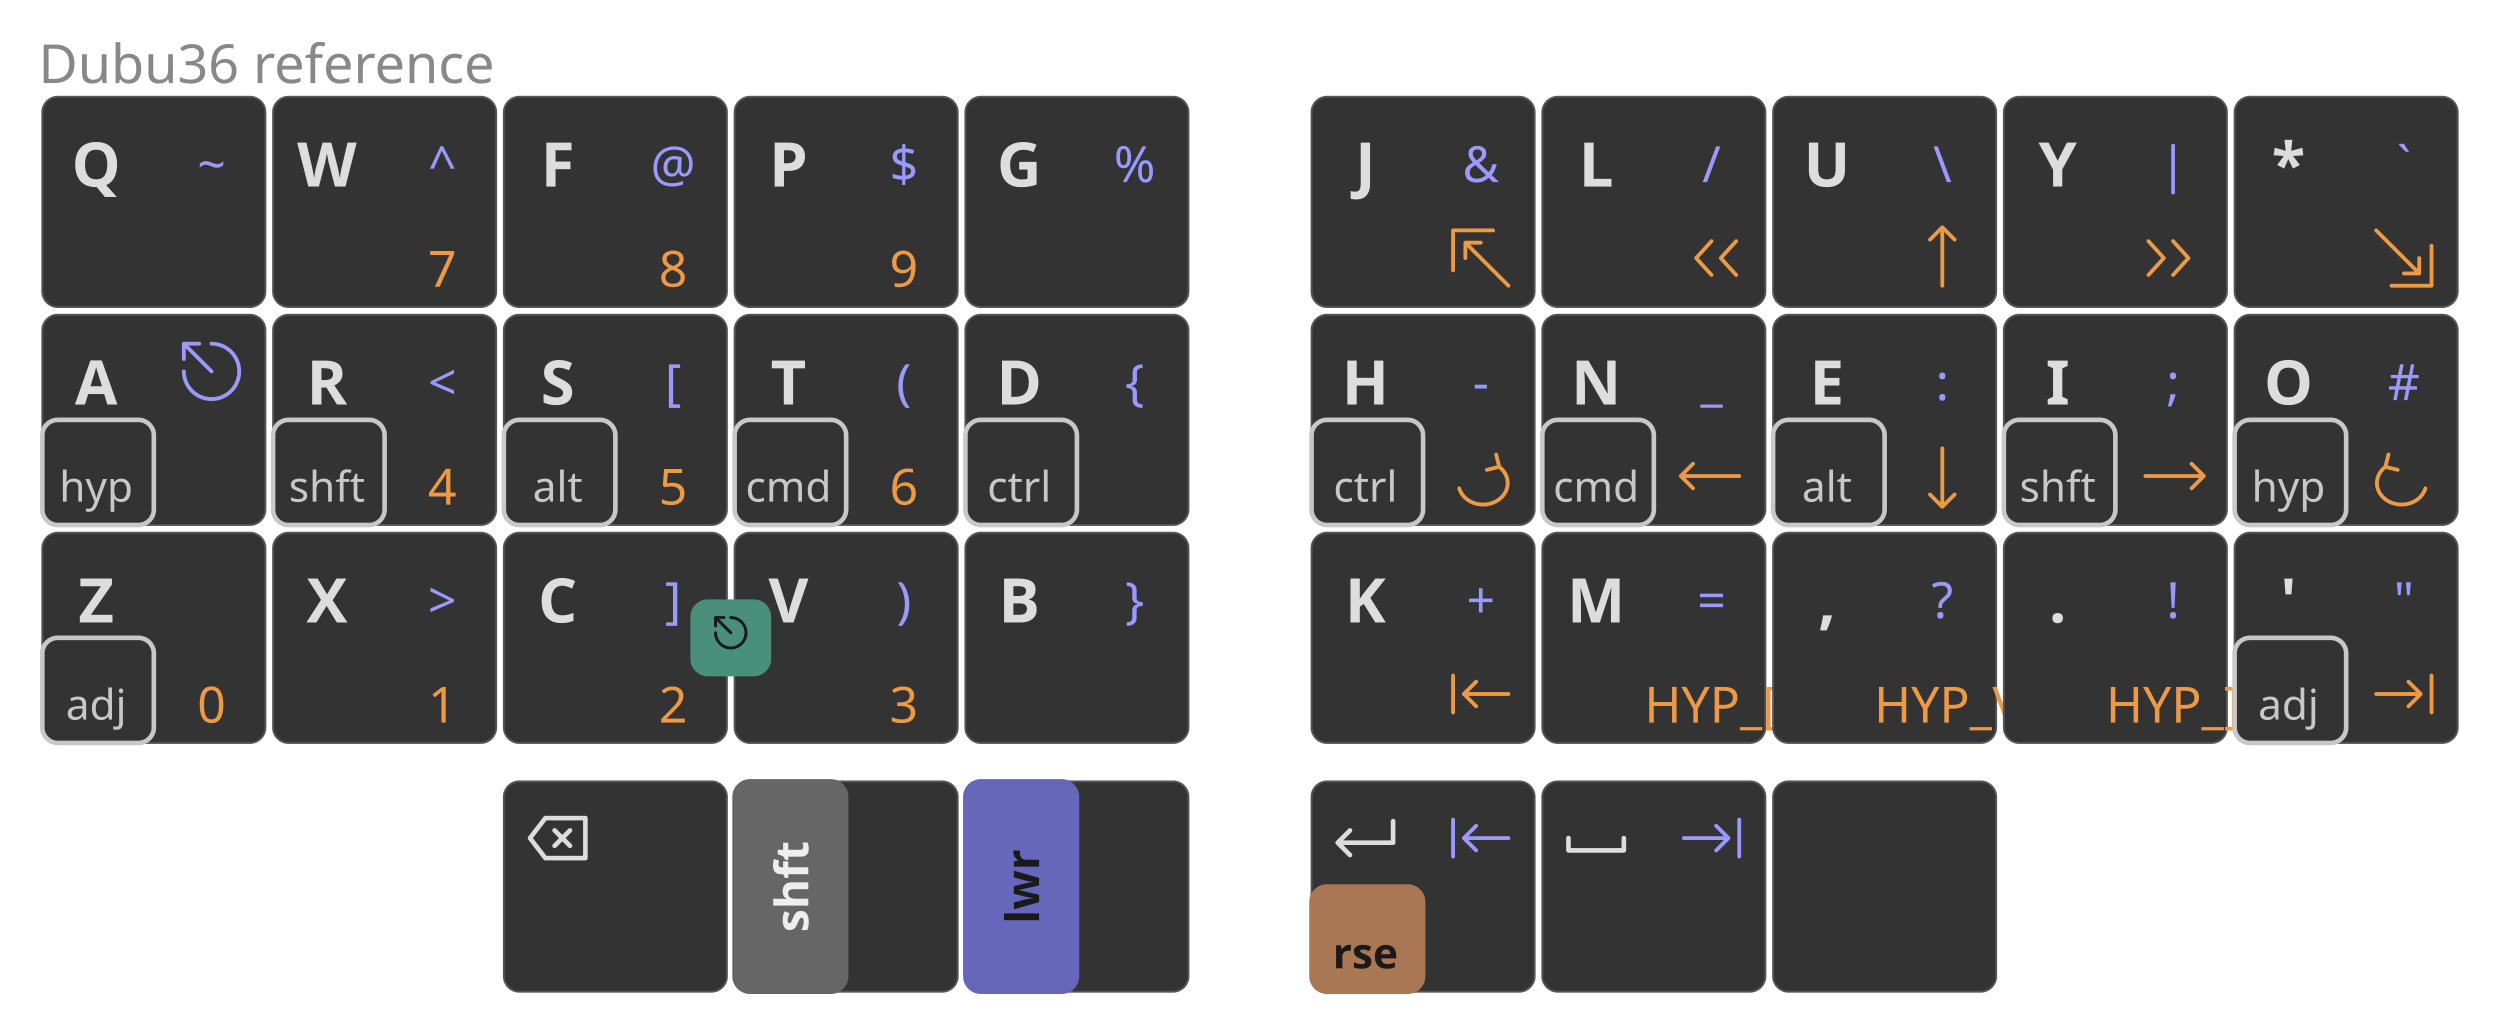
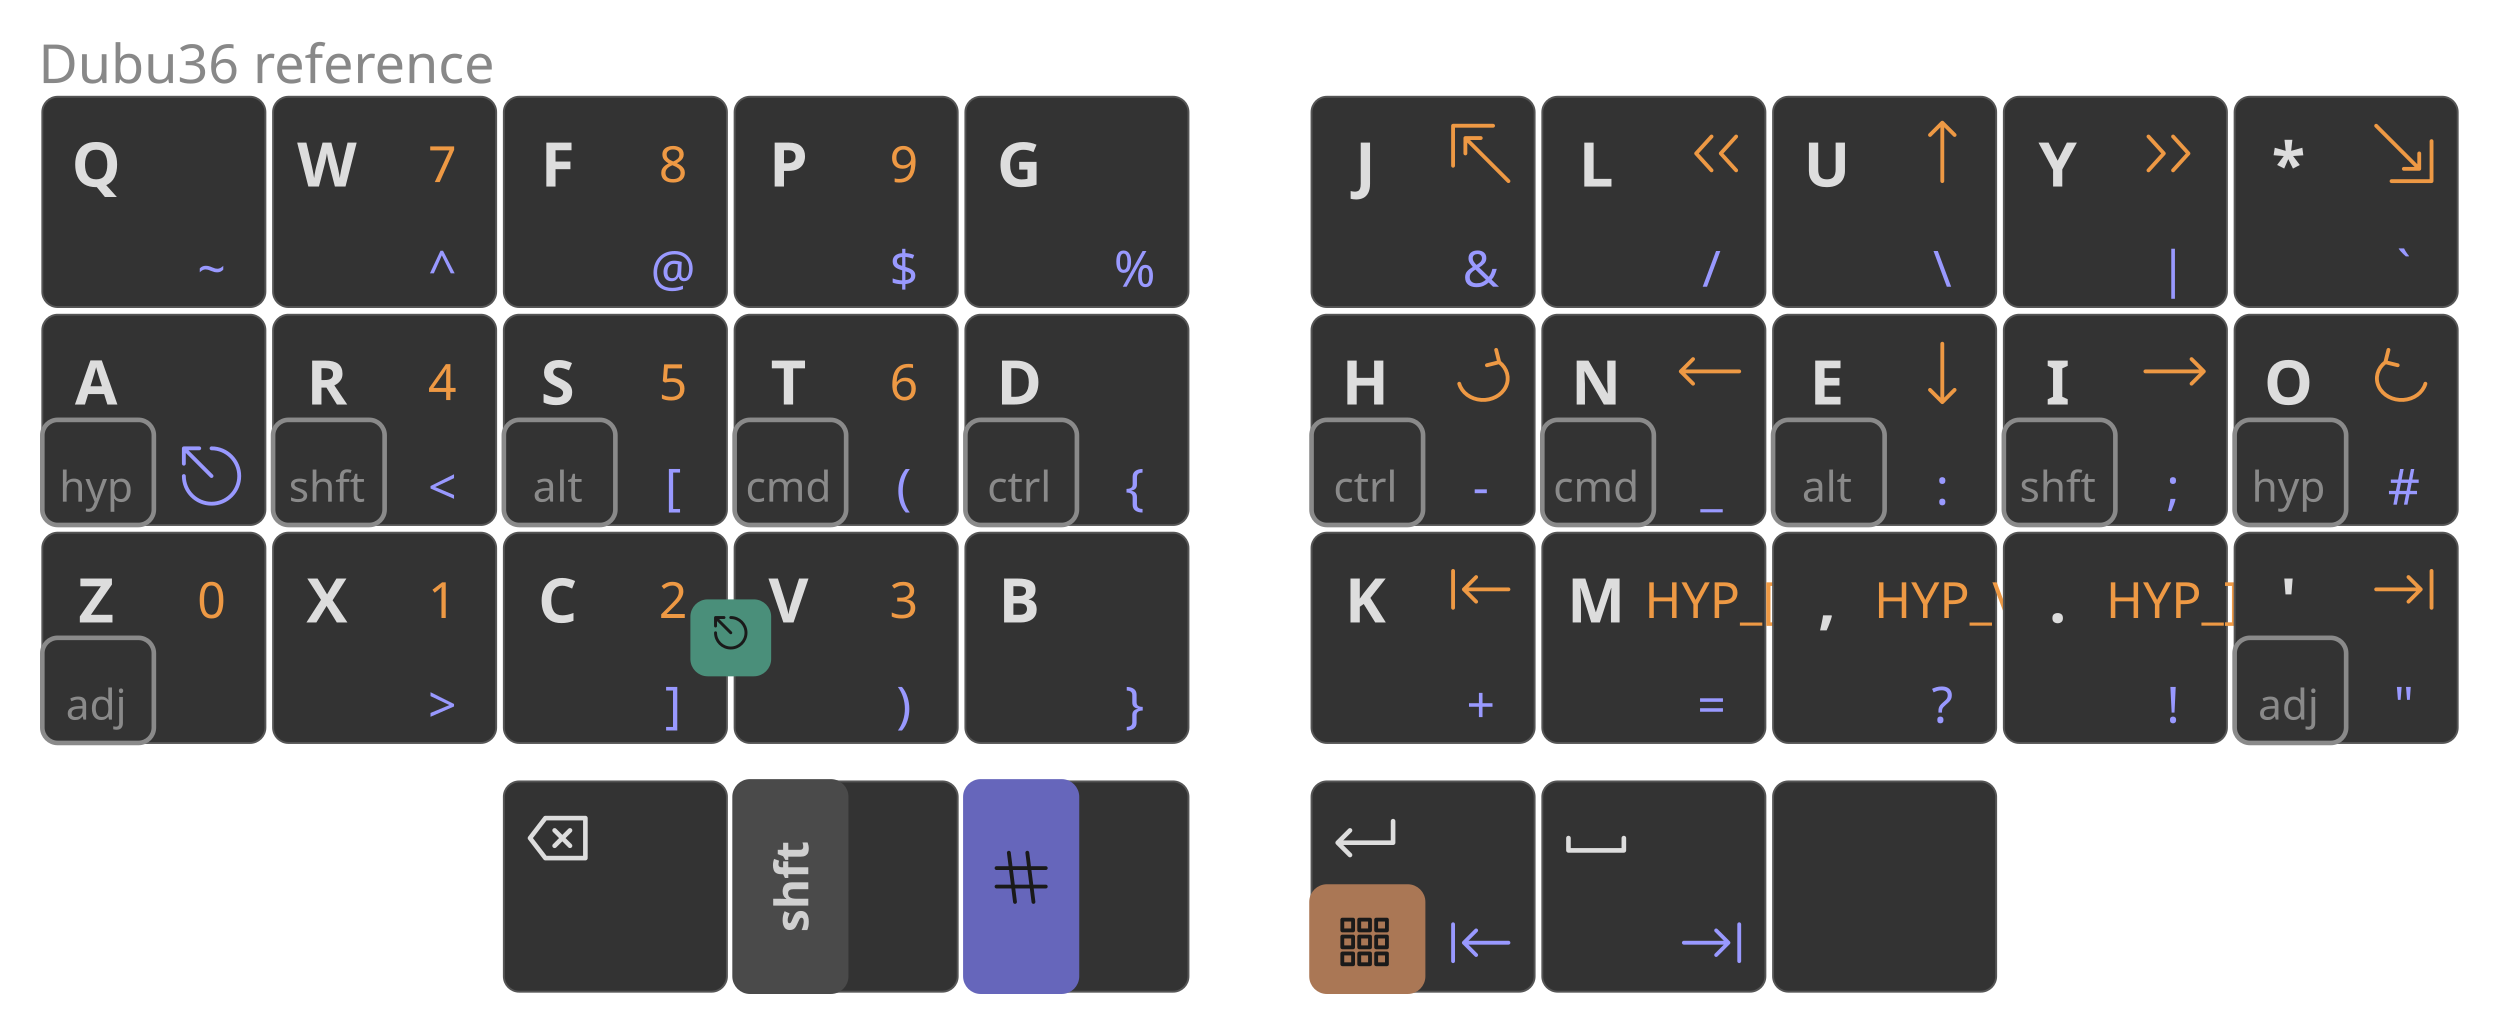
<svg xmlns="http://www.w3.org/2000/svg" class="keymap" width="650" height="267" viewBox="-10 -24 650.0 266.68">
  <style>svg.keymap { background: #1e1e2e; font-family: sans-serif; }
    rect.keycap { fill: #333333; stroke: #555555; stroke-width: 0.5px; }
    text { fill: #c8c8c8; text-anchor: middle; dominant-baseline: central; }
    text.base { font-size: 16px; font-weight: 600; fill: #dddddd; }
    text.hold { font-size: 11px; }
    text.sym { font-size: 13px; fill: #9999ff; }
    text.num { font-size: 13px; fill: #ee9944; }
    text.oneshot { font-size: 12px; font-weight: 600; }
    use.glyph { fill: none; stroke: #c8c8c8; stroke-width: 2.5px;
                stroke-linecap: round; stroke-linejoin: round; }
    use.glyph.base { stroke: #dddddd; stroke-width: 3px; }
    use.glyph.sym { stroke: #9999ff; }
    use.glyph.num { stroke: #ee9944; }
+     use.glyph.hold.tap-preferred.mod { stroke: #8a8a8a; }
+     use.glyph.hold.hold-preferred.mod, use.glyph.oneshot.mod { stroke: #d0d0d0; }
+     use.glyph.hold.hold-preferred.sym, use.glyph.oneshot.sym,
+     use.glyph.hold.hold-preferred.nav, use.glyph.oneshot.nav { stroke: #1a1a1a; }
+     use.glyph.hold.tap-preferred.sym { stroke: #9999ff; }
+     use.glyph.hold.tap-preferred.nav { stroke: #ee9944; }
    rect.hold-box { stroke-width: 1.2px; }
-     rect.hold-box.tap-preferred.mod { fill: none; stroke: #c8c8c8; }
+     rect.hold-box.tap-preferred.mod { fill: none; stroke: #8a8a8a; }
    rect.hold-box.tap-preferred.sym { fill: none; stroke: #9999ff; }
    rect.hold-box.tap-preferred.nav { fill: none; stroke: #ee9944; }
-     rect.hold-box.hold-preferred.mod { fill: #666666; stroke: #666666; }
+     rect.hold-box.hold-preferred.mod { fill: #4a4a4a; stroke: #4a4a4a; }
    rect.hold-box.hold-preferred.sym { fill: #6666bb; stroke: #6666bb; }
    rect.hold-box.hold-preferred.nav { fill: #aa7755; stroke: #aa7755; }
-     rect.hold-box.oneshot.mod { fill: #666666; stroke: #666666; }
+     rect.hold-box.oneshot.mod { fill: #4a4a4a; stroke: #4a4a4a; }
    rect.hold-box.oneshot.sym { fill: #6666bb; stroke: #6666bb; }
    rect.hold-box.oneshot.nav { fill: #aa7755; stroke: #aa7755; }
-     text.hold.hold-preferred.mod, text.oneshot.mod { fill: #eeeeee; font-weight: 700; }
+     text.hold.hold-preferred.mod, text.oneshot.mod { fill: #d0d0d0; font-weight: 700; }
    text.hold.hold-preferred.sym, text.oneshot.sym,
    text.hold.hold-preferred.nav, text.oneshot.nav { fill: #1a1a1a; font-weight: 700; }
-     text.hold.tap-preferred { fill: #c8c8c8; }
+     text.hold.tap-preferred { fill: #8a8a8a; }
    text.title { font-size: 14px; fill: #888888; text-anchor: start; }
    rect.combo-badge { fill: #4a8f7a; stroke: #4a8f7a; }
    use.glyph.combo { stroke: #1a1a1a; stroke-width: 3.5px; }
    text.combo { font-size: 9px; font-weight: 700; fill: #1a1a1a; }</style>
  <defs>
    <path id="glyph_backspace" class="symbol" transform="scale(0.4) translate(-24,-30)" d="M22,19l10,10 M22,29l10-10 M6,24l10,13h26v-26h-26z" />
    <path id="glyph_delete-word" class="symbol" transform="scale(0.4) translate(-24,-30)" d="M22,19l10,10 M22,29l10-10 M6,24l10,13h26v-26h-26z M6,17l-6,7,6,7" />
    <path id="glyph_return" class="symbol" transform="scale(0.4) translate(-24,-30)" d="M42,13V27H6 m8-8l-8,8l8,8" />
    <path id="glyph_space" class="symbol" transform="scale(0.4) translate(-24,-30)" d="M42,24V32H6V24" />
    <path id="glyph_escape" class="symbol" transform="scale(0.4) translate(-24,-30)" d="M24,24l-18-18 m0,10v-10h10 M24,6A18,18,0,1,1,6,24" />
    <path id="glyph_up" class="symbol" transform="scale(0.4) translate(-24,-30)" d="M24,42v-36 m-8,6l8-8l8,8" />
    <path id="glyph_down" class="symbol" transform="scale(0.4) translate(-24,-30)" d="M24,6v36 m-8,-6l8,8l8-8" />
    <path id="glyph_left" class="symbol" transform="scale(0.4) translate(-24,-30)" d="M42,24h-36 m6-8l-8,8l8,8" />
    <path id="glyph_right" class="symbol" transform="scale(0.4) translate(-24,-30)" d="M6,24h36 m-6-8l8,8l-8,8" />
    <path id="glyph_tab" class="symbol" transform="scale(0.4) translate(-24,-30)" d="M6,24h27 m-6-8l8,8l-8,8 M42,12V36" />
    <path id="glyph_btab" class="symbol" transform="scale(0.4) translate(-24,-30)" d="M42,24h-27 m6-8l-8,8l8,8 M6,12V36" />
    <path id="glyph_home" class="symbol" transform="scale(0.4) translate(-24,-30)" d="M42,42l-28-28 m0,10v-10h10 m8-8h-26v26" />
    <path id="glyph_end" class="symbol" transform="scale(0.4) translate(-24,-30)" d="M6,6l28,28 m0-10v10h-10 m-8,8h26v-26" />
    <path id="glyph_word-right" class="symbol" transform="scale(0.4) translate(-24,-30)" d="M8,13l10,11-10,11 M24,13l10,11-10,11" />
    <path id="glyph_word-left" class="symbol" transform="scale(0.4) translate(-24,-30)" d="M40,13l-10,11,10,11 M24,13l-10,11,10,11" />
    <path id="glyph_hist-fwd" class="symbol" transform="scale(0.4) translate(-24,-30)" d="M10,32A16,14,0,1,0,36,18 m-2,-8l2,8l-8,2" />
    <path id="glyph_hist-back" class="symbol" transform="scale(0.4) translate(-24,-30)" d="M38,32A16,14,0,1,1,12,18 m2,-8l-2,8l8,2" />
+     <path id="glyph_lwr" class="symbol" transform="scale(0.4) translate(-24,-30)" d="M16,8l4,32 M28,8l4,32 M8,18h32 M8,30h32" />
+     <path id="glyph_rse" class="symbol" transform="scale(0.4) translate(-24,-30)" d="M9,9h7v7h-7z M20,9h7v7h-7z M31,9h7v7h-7z M9,20h7v7h-7z M20,20h7v7h-7z M31,20h7v7h-7z M9,31h7v7h-7z M20,31h7v7h-7z M31,31h7v7h-7z" />
  </defs>
  <text class="title" x="0" y="-8">Dubu36 reference</text>
  <g transform="translate(0.00,0.00)">
    <rect class="keycap" x="1.0" y="1.0" width="58.0" height="54.67" rx="4.0" ry="4.0" />
    <text class="base" x="15.0" y="18.134">Q</text>
-     <text class="sym" x="45.0" y="18.134">~</text>
+     <text class="sym" x="45.0" y="45.336">~</text>
  </g>
  <g transform="translate(60.00,0.00)">
    <rect class="keycap" x="1.0" y="1.0" width="58.0" height="54.67" rx="4.0" ry="4.0" />
    <text class="base" x="15.0" y="18.134">W</text>
-     <text class="sym" x="45.0" y="18.134">^</text>
-     <text class="num" x="45.0" y="45.336">7</text>
+     <text class="num" x="45.0" y="18.134">7</text>
+     <text class="sym" x="45.0" y="45.336">^</text>
  </g>
  <g transform="translate(120.00,0.00)">
    <rect class="keycap" x="1.0" y="1.0" width="58.0" height="54.67" rx="4.0" ry="4.0" />
    <text class="base" x="15.0" y="18.134">F</text>
-     <text class="sym" x="45.0" y="18.134">@</text>
-     <text class="num" x="45.0" y="45.336">8</text>
+     <text class="num" x="45.0" y="18.134">8</text>
+     <text class="sym" x="45.0" y="45.336">@</text>
  </g>
  <g transform="translate(180.00,0.00)">
    <rect class="keycap" x="1.0" y="1.0" width="58.0" height="54.67" rx="4.0" ry="4.0" />
    <text class="base" x="15.0" y="18.134">P</text>
-     <text class="sym" x="45.0" y="18.134">$</text>
-     <text class="num" x="45.0" y="45.336">9</text>
+     <text class="num" x="45.0" y="18.134">9</text>
+     <text class="sym" x="45.0" y="45.336">$</text>
  </g>
  <g transform="translate(240.00,0.00)">
    <rect class="keycap" x="1.0" y="1.0" width="58.0" height="54.67" rx="4.0" ry="4.0" />
    <text class="base" x="15.0" y="18.134">G</text>
-     <text class="sym" x="45.0" y="18.134">%</text>
+     <text class="sym" x="45.0" y="45.336">%</text>
  </g>
  <g transform="translate(330.00,0.00)">
    <rect class="keycap" x="1.0" y="1.0" width="58.0" height="54.67" rx="4.0" ry="4.0" />
    <text class="base" x="15.0" y="18.134">J</text>
-     <text class="sym" x="45.0" y="18.134">&amp;</text>
-     <use class="glyph num" href="#glyph_home" x="45.0" y="45.336" />
+     <use class="glyph num" href="#glyph_home" x="45.0" y="18.134" />
+     <text class="sym" x="45.0" y="45.336">&amp;</text>
  </g>
  <g transform="translate(390.00,0.00)">
    <rect class="keycap" x="1.0" y="1.0" width="58.0" height="54.67" rx="4.0" ry="4.0" />
    <text class="base" x="15.0" y="18.134">L</text>
-     <text class="sym" x="45.0" y="18.134">/</text>
-     <use class="glyph num" href="#glyph_word-left" x="45.0" y="45.336" />
+     <use class="glyph num" href="#glyph_word-left" x="45.0" y="18.134" />
+     <text class="sym" x="45.0" y="45.336">/</text>
  </g>
  <g transform="translate(450.00,0.00)">
    <rect class="keycap" x="1.0" y="1.0" width="58.0" height="54.67" rx="4.0" ry="4.0" />
    <text class="base" x="15.0" y="18.134">U</text>
-     <text class="sym" x="45.0" y="18.134">\</text>
-     <use class="glyph num" href="#glyph_up" x="45.0" y="45.336" />
+     <use class="glyph num" href="#glyph_up" x="45.0" y="18.134" />
+     <text class="sym" x="45.0" y="45.336">\</text>
  </g>
  <g transform="translate(510.00,0.00)">
    <rect class="keycap" x="1.0" y="1.0" width="58.0" height="54.67" rx="4.0" ry="4.0" />
    <text class="base" x="15.0" y="18.134">Y</text>
-     <text class="sym" x="45.0" y="18.134">|</text>
-     <use class="glyph num" href="#glyph_word-right" x="45.0" y="45.336" />
+     <use class="glyph num" href="#glyph_word-right" x="45.0" y="18.134" />
+     <text class="sym" x="45.0" y="45.336">|</text>
  </g>
  <g transform="translate(570.00,0.00)">
    <rect class="keycap" x="1.0" y="1.0" width="58.0" height="54.67" rx="4.0" ry="4.0" />
    <text class="base" x="15.0" y="18.134">*</text>
-     <text class="sym" x="45.0" y="18.134">`</text>
-     <use class="glyph num" href="#glyph_end" x="45.0" y="45.336" />
+     <use class="glyph num" href="#glyph_end" x="45.0" y="18.134" />
+     <text class="sym" x="45.0" y="45.336">`</text>
  </g>
  <g transform="translate(0.00,56.67)">
    <rect class="keycap" x="1.0" y="1.0" width="58.0" height="54.67" rx="4.0" ry="4.0" />
    <rect class="hold-box tap-preferred mod" x="1.0" y="28.335" width="29.0" height="27.335" rx="4.0" ry="4.0" />
    <text class="base" x="15.0" y="18.134">A</text>
    <text class="hold tap-preferred mod" x="15.0" y="45.336">hyp</text>
-     <use class="glyph sym" href="#glyph_escape" x="45.0" y="18.134" />
+     <use class="glyph sym" href="#glyph_escape" x="45.0" y="45.336" />
  </g>
  <g transform="translate(60.00,56.67)">
    <rect class="keycap" x="1.0" y="1.0" width="58.0" height="54.67" rx="4.0" ry="4.0" />
    <rect class="hold-box tap-preferred mod" x="1.0" y="28.335" width="29.0" height="27.335" rx="4.0" ry="4.0" />
    <text class="base" x="15.0" y="18.134">R</text>
    <text class="hold tap-preferred mod" x="15.0" y="45.336">shft</text>
-     <text class="sym" x="45.0" y="18.134">&lt;</text>
-     <text class="num" x="45.0" y="45.336">4</text>
+     <text class="num" x="45.0" y="18.134">4</text>
+     <text class="sym" x="45.0" y="45.336">&lt;</text>
  </g>
  <g transform="translate(120.00,56.67)">
    <rect class="keycap" x="1.0" y="1.0" width="58.0" height="54.67" rx="4.0" ry="4.0" />
    <rect class="hold-box tap-preferred mod" x="1.0" y="28.335" width="29.0" height="27.335" rx="4.0" ry="4.0" />
    <text class="base" x="15.0" y="18.134">S</text>
    <text class="hold tap-preferred mod" x="15.0" y="45.336">alt</text>
-     <text class="sym" x="45.0" y="18.134">[</text>
-     <text class="num" x="45.0" y="45.336">5</text>
+     <text class="num" x="45.0" y="18.134">5</text>
+     <text class="sym" x="45.0" y="45.336">[</text>
  </g>
  <g transform="translate(180.00,56.67)">
    <rect class="keycap" x="1.0" y="1.0" width="58.0" height="54.67" rx="4.0" ry="4.0" />
    <rect class="hold-box tap-preferred mod" x="1.0" y="28.335" width="29.0" height="27.335" rx="4.0" ry="4.0" />
    <text class="base" x="15.0" y="18.134">T</text>
    <text class="hold tap-preferred mod" x="15.0" y="45.336">cmd</text>
-     <text class="sym" x="45.0" y="18.134">(</text>
-     <text class="num" x="45.0" y="45.336">6</text>
+     <text class="num" x="45.0" y="18.134">6</text>
+     <text class="sym" x="45.0" y="45.336">(</text>
  </g>
  <g transform="translate(240.00,56.67)">
    <rect class="keycap" x="1.0" y="1.0" width="58.0" height="54.67" rx="4.0" ry="4.0" />
    <rect class="hold-box tap-preferred mod" x="1.0" y="28.335" width="29.0" height="27.335" rx="4.0" ry="4.0" />
    <text class="base" x="15.0" y="18.134">D</text>
    <text class="hold tap-preferred mod" x="15.0" y="45.336">ctrl</text>
-     <text class="sym" x="45.0" y="18.134">{</text>
+     <text class="sym" x="45.0" y="45.336">{</text>
  </g>
  <g transform="translate(330.00,56.67)">
    <rect class="keycap" x="1.0" y="1.0" width="58.0" height="54.67" rx="4.0" ry="4.0" />
    <rect class="hold-box tap-preferred mod" x="1.0" y="28.335" width="29.0" height="27.335" rx="4.0" ry="4.0" />
    <text class="base" x="15.0" y="18.134">H</text>
    <text class="hold tap-preferred mod" x="15.0" y="45.336">ctrl</text>
-     <text class="sym" x="45.0" y="18.134">-</text>
-     <use class="glyph num" href="#glyph_hist-fwd" x="45.0" y="45.336" />
+     <use class="glyph num" href="#glyph_hist-fwd" x="45.0" y="18.134" />
+     <text class="sym" x="45.0" y="45.336">-</text>
  </g>
  <g transform="translate(390.00,56.67)">
    <rect class="keycap" x="1.0" y="1.0" width="58.0" height="54.67" rx="4.0" ry="4.0" />
    <rect class="hold-box tap-preferred mod" x="1.0" y="28.335" width="29.0" height="27.335" rx="4.0" ry="4.0" />
    <text class="base" x="15.0" y="18.134">N</text>
    <text class="hold tap-preferred mod" x="15.0" y="45.336">cmd</text>
-     <text class="sym" x="45.0" y="18.134">_</text>
-     <use class="glyph num" href="#glyph_left" x="45.0" y="45.336" />
+     <use class="glyph num" href="#glyph_left" x="45.0" y="18.134" />
+     <text class="sym" x="45.0" y="45.336">_</text>
  </g>
  <g transform="translate(450.00,56.67)">
    <rect class="keycap" x="1.0" y="1.0" width="58.0" height="54.67" rx="4.0" ry="4.0" />
    <rect class="hold-box tap-preferred mod" x="1.0" y="28.335" width="29.0" height="27.335" rx="4.0" ry="4.0" />
    <text class="base" x="15.0" y="18.134">E</text>
    <text class="hold tap-preferred mod" x="15.0" y="45.336">alt</text>
-     <text class="sym" x="45.0" y="18.134">:</text>
-     <use class="glyph num" href="#glyph_down" x="45.0" y="45.336" />
+     <use class="glyph num" href="#glyph_down" x="45.0" y="18.134" />
+     <text class="sym" x="45.0" y="45.336">:</text>
  </g>
  <g transform="translate(510.00,56.67)">
    <rect class="keycap" x="1.0" y="1.0" width="58.0" height="54.67" rx="4.0" ry="4.0" />
    <rect class="hold-box tap-preferred mod" x="1.0" y="28.335" width="29.0" height="27.335" rx="4.0" ry="4.0" />
    <text class="base" x="15.0" y="18.134">I</text>
    <text class="hold tap-preferred mod" x="15.0" y="45.336">shft</text>
-     <text class="sym" x="45.0" y="18.134">;</text>
-     <use class="glyph num" href="#glyph_right" x="45.0" y="45.336" />
+     <use class="glyph num" href="#glyph_right" x="45.0" y="18.134" />
+     <text class="sym" x="45.0" y="45.336">;</text>
  </g>
  <g transform="translate(570.00,56.67)">
    <rect class="keycap" x="1.0" y="1.0" width="58.0" height="54.67" rx="4.0" ry="4.0" />
    <rect class="hold-box tap-preferred mod" x="1.0" y="28.335" width="29.0" height="27.335" rx="4.0" ry="4.0" />
    <text class="base" x="15.0" y="18.134">O</text>
    <text class="hold tap-preferred mod" x="15.0" y="45.336">hyp</text>
-     <text class="sym" x="45.0" y="18.134">#</text>
-     <use class="glyph num" href="#glyph_hist-back" x="45.0" y="45.336" />
+     <use class="glyph num" href="#glyph_hist-back" x="45.0" y="18.134" />
+     <text class="sym" x="45.0" y="45.336">#</text>
  </g>
  <g transform="translate(0.00,113.34)">
    <rect class="keycap" x="1.0" y="1.0" width="58.0" height="54.67" rx="4.0" ry="4.0" />
    <rect class="hold-box tap-preferred mod" x="1.0" y="28.335" width="29.0" height="27.335" rx="4.0" ry="4.0" />
    <text class="base" x="15.0" y="18.134">Z</text>
    <text class="hold tap-preferred mod" x="15.0" y="45.336">adj</text>
-     <text class="num" x="45.0" y="45.336">0</text>
+     <text class="num" x="45.0" y="18.134">0</text>
  </g>
  <g transform="translate(60.00,113.34)">
    <rect class="keycap" x="1.0" y="1.0" width="58.0" height="54.67" rx="4.0" ry="4.0" />
    <text class="base" x="15.0" y="18.134">X</text>
-     <text class="sym" x="45.0" y="18.134">&gt;</text>
-     <text class="num" x="45.0" y="45.336">1</text>
+     <text class="num" x="45.0" y="18.134">1</text>
+     <text class="sym" x="45.0" y="45.336">&gt;</text>
  </g>
  <g transform="translate(120.00,113.34)">
    <rect class="keycap" x="1.0" y="1.0" width="58.0" height="54.67" rx="4.0" ry="4.0" />
    <text class="base" x="15.0" y="18.134">C</text>
-     <text class="sym" x="45.0" y="18.134">]</text>
-     <text class="num" x="45.0" y="45.336">2</text>
+     <text class="num" x="45.0" y="18.134">2</text>
+     <text class="sym" x="45.0" y="45.336">]</text>
  </g>
  <g transform="translate(180.00,113.34)">
    <rect class="keycap" x="1.0" y="1.0" width="58.0" height="54.67" rx="4.0" ry="4.0" />
    <text class="base" x="15.0" y="18.134">V</text>
-     <text class="sym" x="45.0" y="18.134">)</text>
-     <text class="num" x="45.0" y="45.336">3</text>
+     <text class="num" x="45.0" y="18.134">3</text>
+     <text class="sym" x="45.0" y="45.336">)</text>
  </g>
  <g transform="translate(240.00,113.34)">
    <rect class="keycap" x="1.0" y="1.0" width="58.0" height="54.67" rx="4.0" ry="4.0" />
    <text class="base" x="15.0" y="18.134">B</text>
-     <text class="sym" x="45.0" y="18.134">}</text>
+     <text class="sym" x="45.0" y="45.336">}</text>
  </g>
  <g transform="translate(330.00,113.34)">
    <rect class="keycap" x="1.0" y="1.0" width="58.0" height="54.67" rx="4.0" ry="4.0" />
    <text class="base" x="15.0" y="18.134">K</text>
-     <text class="sym" x="45.0" y="18.134">+</text>
-     <use class="glyph num" href="#glyph_btab" x="45.0" y="45.336" />
+     <use class="glyph num" href="#glyph_btab" x="45.0" y="18.134" />
+     <text class="sym" x="45.0" y="45.336">+</text>
  </g>
  <g transform="translate(390.00,113.34)">
    <rect class="keycap" x="1.0" y="1.0" width="58.0" height="54.67" rx="4.0" ry="4.0" />
    <text class="base" x="15.0" y="18.134">M</text>
-     <text class="sym" x="45.0" y="18.134">=</text>
-     <text class="num" x="45.0" y="45.336">HYP_[</text>
+     <text class="num" x="45.0" y="18.134">HYP_[</text>
+     <text class="sym" x="45.0" y="45.336">=</text>
  </g>
  <g transform="translate(450.00,113.34)">
    <rect class="keycap" x="1.0" y="1.0" width="58.0" height="54.67" rx="4.0" ry="4.0" />
    <text class="base" x="15.0" y="18.134">,</text>
-     <text class="sym" x="45.0" y="18.134">?</text>
-     <text class="num" x="45.0" y="45.336">HYP_\</text>
+     <text class="num" x="45.0" y="18.134">HYP_\</text>
+     <text class="sym" x="45.0" y="45.336">?</text>
  </g>
  <g transform="translate(510.00,113.34)">
    <rect class="keycap" x="1.0" y="1.0" width="58.0" height="54.67" rx="4.0" ry="4.0" />
    <text class="base" x="15.0" y="18.134">.</text>
-     <text class="sym" x="45.0" y="18.134">!</text>
-     <text class="num" x="45.0" y="45.336">HYP_]</text>
+     <text class="num" x="45.0" y="18.134">HYP_]</text>
+     <text class="sym" x="45.0" y="45.336">!</text>
  </g>
  <g transform="translate(570.00,113.34)">
    <rect class="keycap" x="1.0" y="1.0" width="58.0" height="54.67" rx="4.0" ry="4.0" />
    <rect class="hold-box tap-preferred mod" x="1.0" y="28.335" width="29.0" height="27.335" rx="4.0" ry="4.0" />
    <text class="base" x="15.0" y="18.134">'</text>
    <text class="hold tap-preferred mod" x="15.0" y="45.336">adj</text>
-     <text class="sym" x="45.0" y="18.134">"</text>
-     <use class="glyph num" href="#glyph_tab" x="45.0" y="45.336" />
+     <use class="glyph num" href="#glyph_tab" x="45.0" y="18.134" />
+     <text class="sym" x="45.0" y="45.336">"</text>
  </g>
  <g transform="translate(120.00,178.01)">
    <rect class="keycap" x="1.0" y="1.0" width="58.0" height="54.67" rx="4.0" ry="4.0" />
    <use class="glyph base" href="#glyph_backspace" x="15.0" y="18.134" />
  </g>
  <g transform="translate(180.00,178.01)">
    <rect class="keycap" x="1.0" y="1.0" width="58.0" height="54.67" rx="4.0" ry="4.0" />
    <rect class="hold-box oneshot mod" x="1.0" y="1.0" width="29.0" height="54.67" rx="4.0" ry="4.0" />
    <text class="oneshot mod" transform="translate(15.5,28.335) rotate(-90)">shft</text>
  </g>
  <g transform="translate(240.00,178.01)">
    <rect class="keycap" x="1.0" y="1.0" width="58.0" height="54.67" rx="4.0" ry="4.0" />
    <rect class="hold-box oneshot sym" x="1.0" y="1.0" width="29.0" height="54.67" rx="4.0" ry="4.0" />
-     <text class="oneshot sym" transform="translate(15.5,28.335) rotate(-90)">lwr</text>
+     <use class="glyph oneshot sym" href="#glyph_lwr" x="15.5" y="28.335" />
  </g>
  <g transform="translate(330.00,178.01)">
    <rect class="keycap" x="1.0" y="1.0" width="58.0" height="54.67" rx="4.0" ry="4.0" />
    <rect class="hold-box hold-preferred nav" x="1.0" y="28.335" width="29.0" height="27.335" rx="4.0" ry="4.0" />
    <use class="glyph base" href="#glyph_return" x="15.0" y="18.134" />
-     <text class="hold hold-preferred nav" x="15.0" y="45.336">rse</text>
-     <use class="glyph sym" href="#glyph_btab" x="45.0" y="18.134" />
+     <use class="glyph hold hold-preferred nav" href="#glyph_rse" x="15.0" y="45.336" />
+     <use class="glyph sym" href="#glyph_btab" x="45.0" y="45.336" />
  </g>
  <g transform="translate(390.00,178.01)">
    <rect class="keycap" x="1.0" y="1.0" width="58.0" height="54.67" rx="4.0" ry="4.0" />
    <use class="glyph base" href="#glyph_space" x="15.0" y="18.134" />
-     <use class="glyph sym" href="#glyph_tab" x="45.0" y="18.134" />
+     <use class="glyph sym" href="#glyph_tab" x="45.0" y="45.336" />
  </g>
  <g transform="translate(450.00,178.01)">
    <rect class="keycap" x="1.0" y="1.0" width="58.0" height="54.67" rx="4.0" ry="4.0" />
  </g>
  <g class="combo" transform="translate(180.00,141.68)">
    <rect class="combo-badge" x="-10.0" y="-9.5" width="20.0" height="19.0" rx="4.0" ry="4.0" />
    <g transform="scale(0.55)">
      <use class="glyph combo" href="#glyph_escape" />
    </g>
  </g>
</svg>
